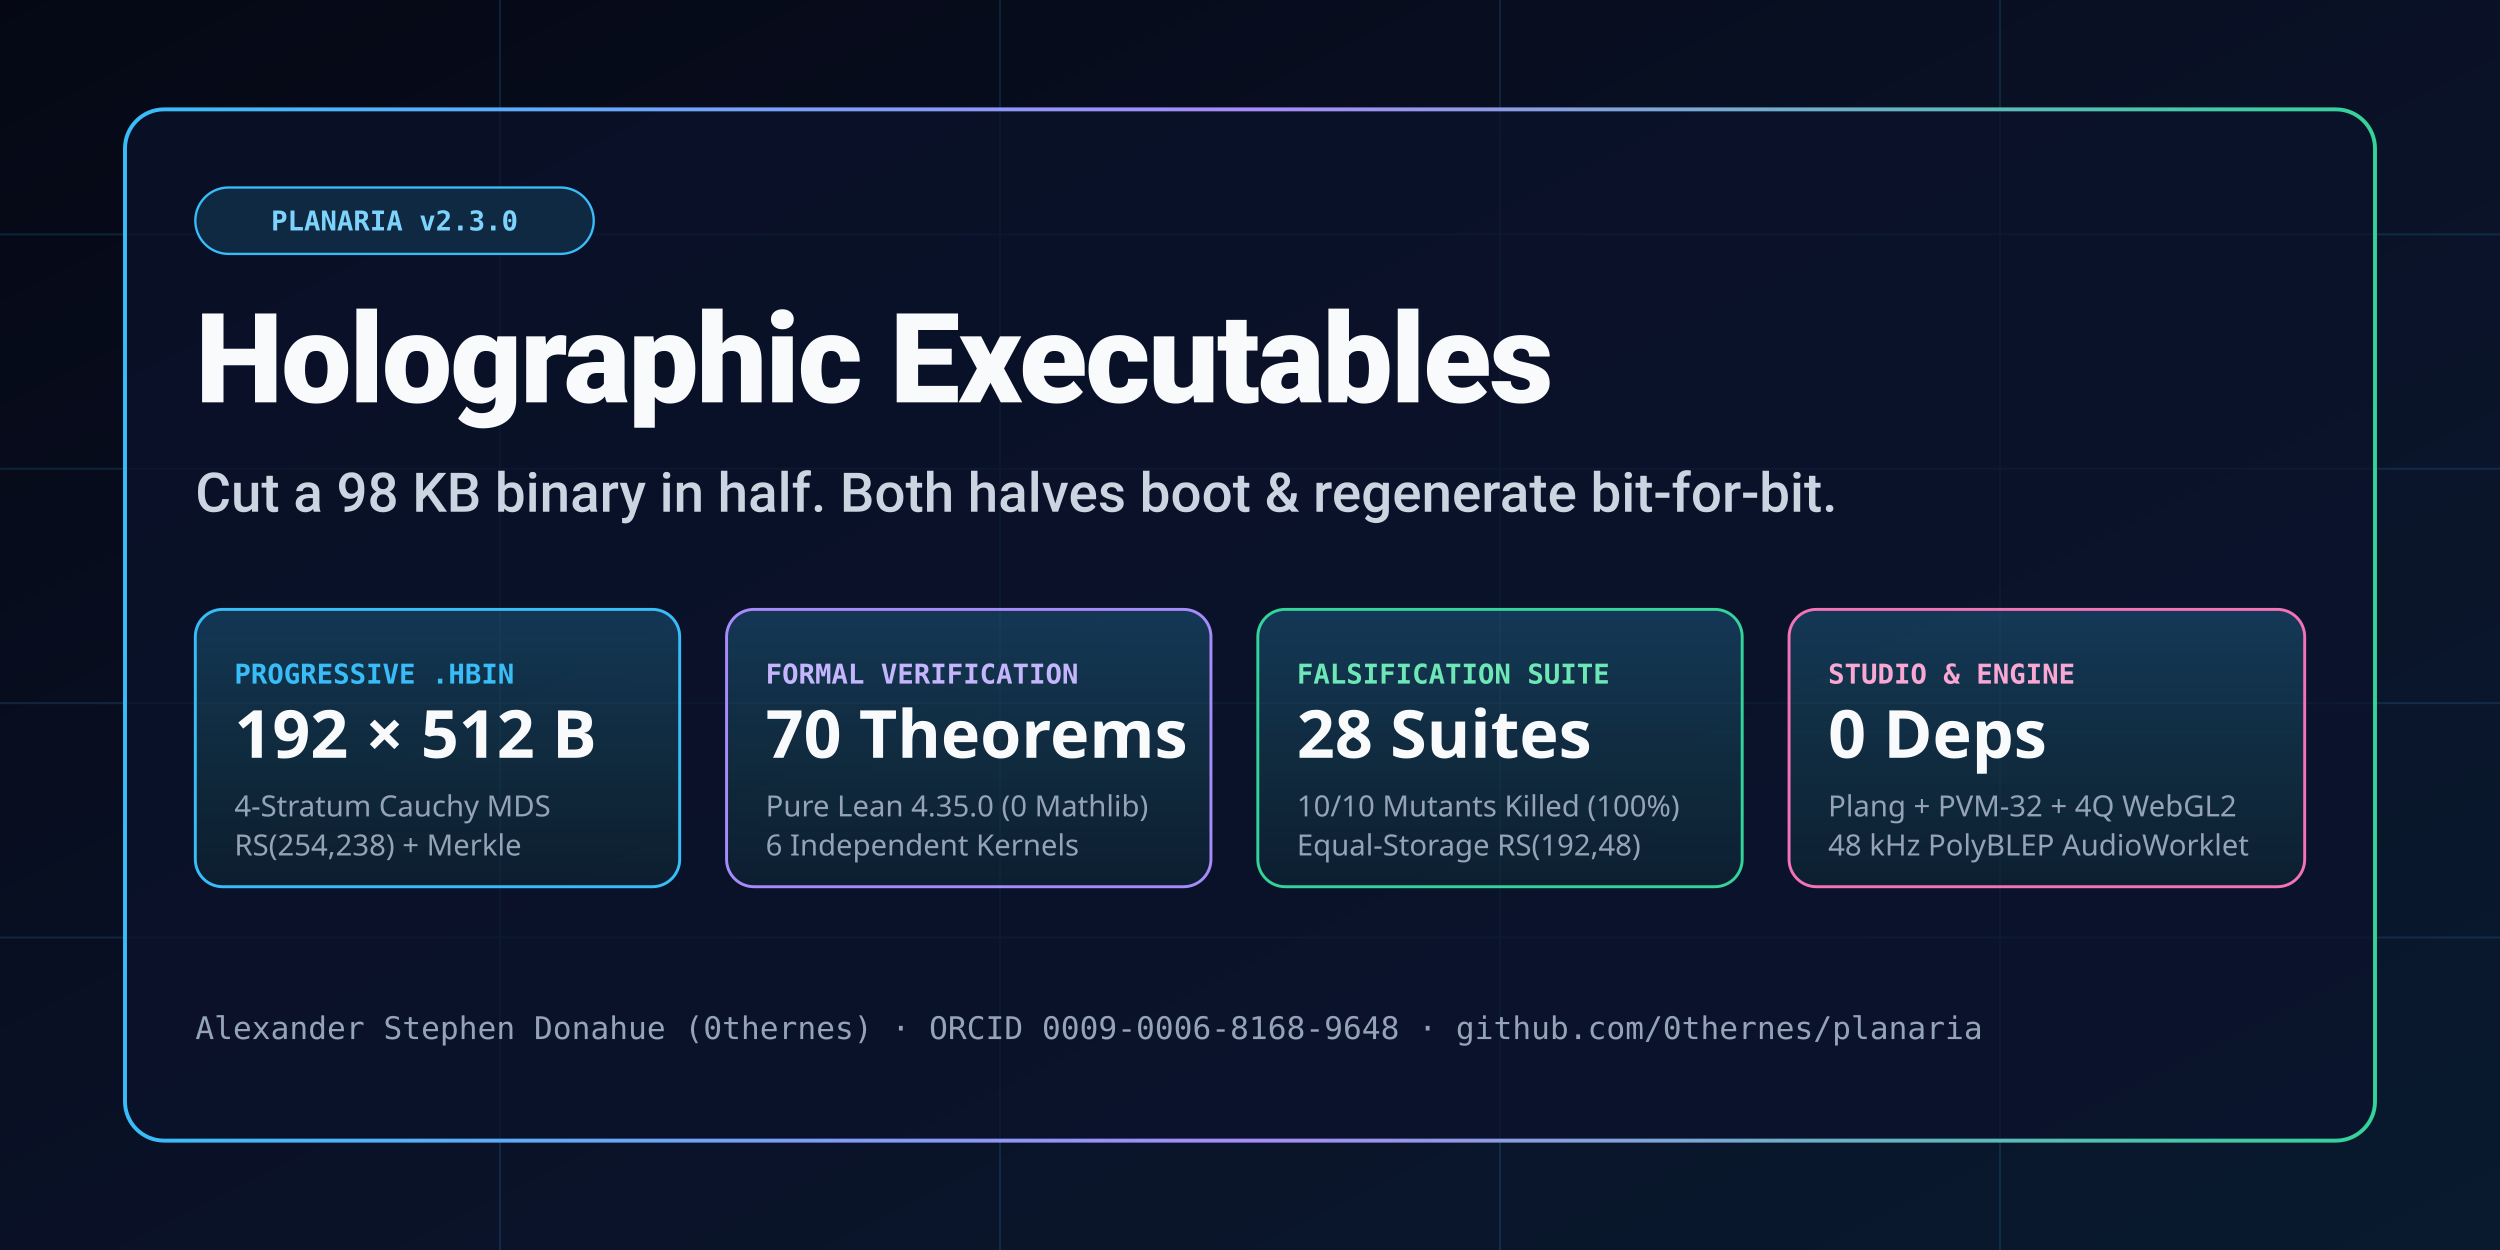
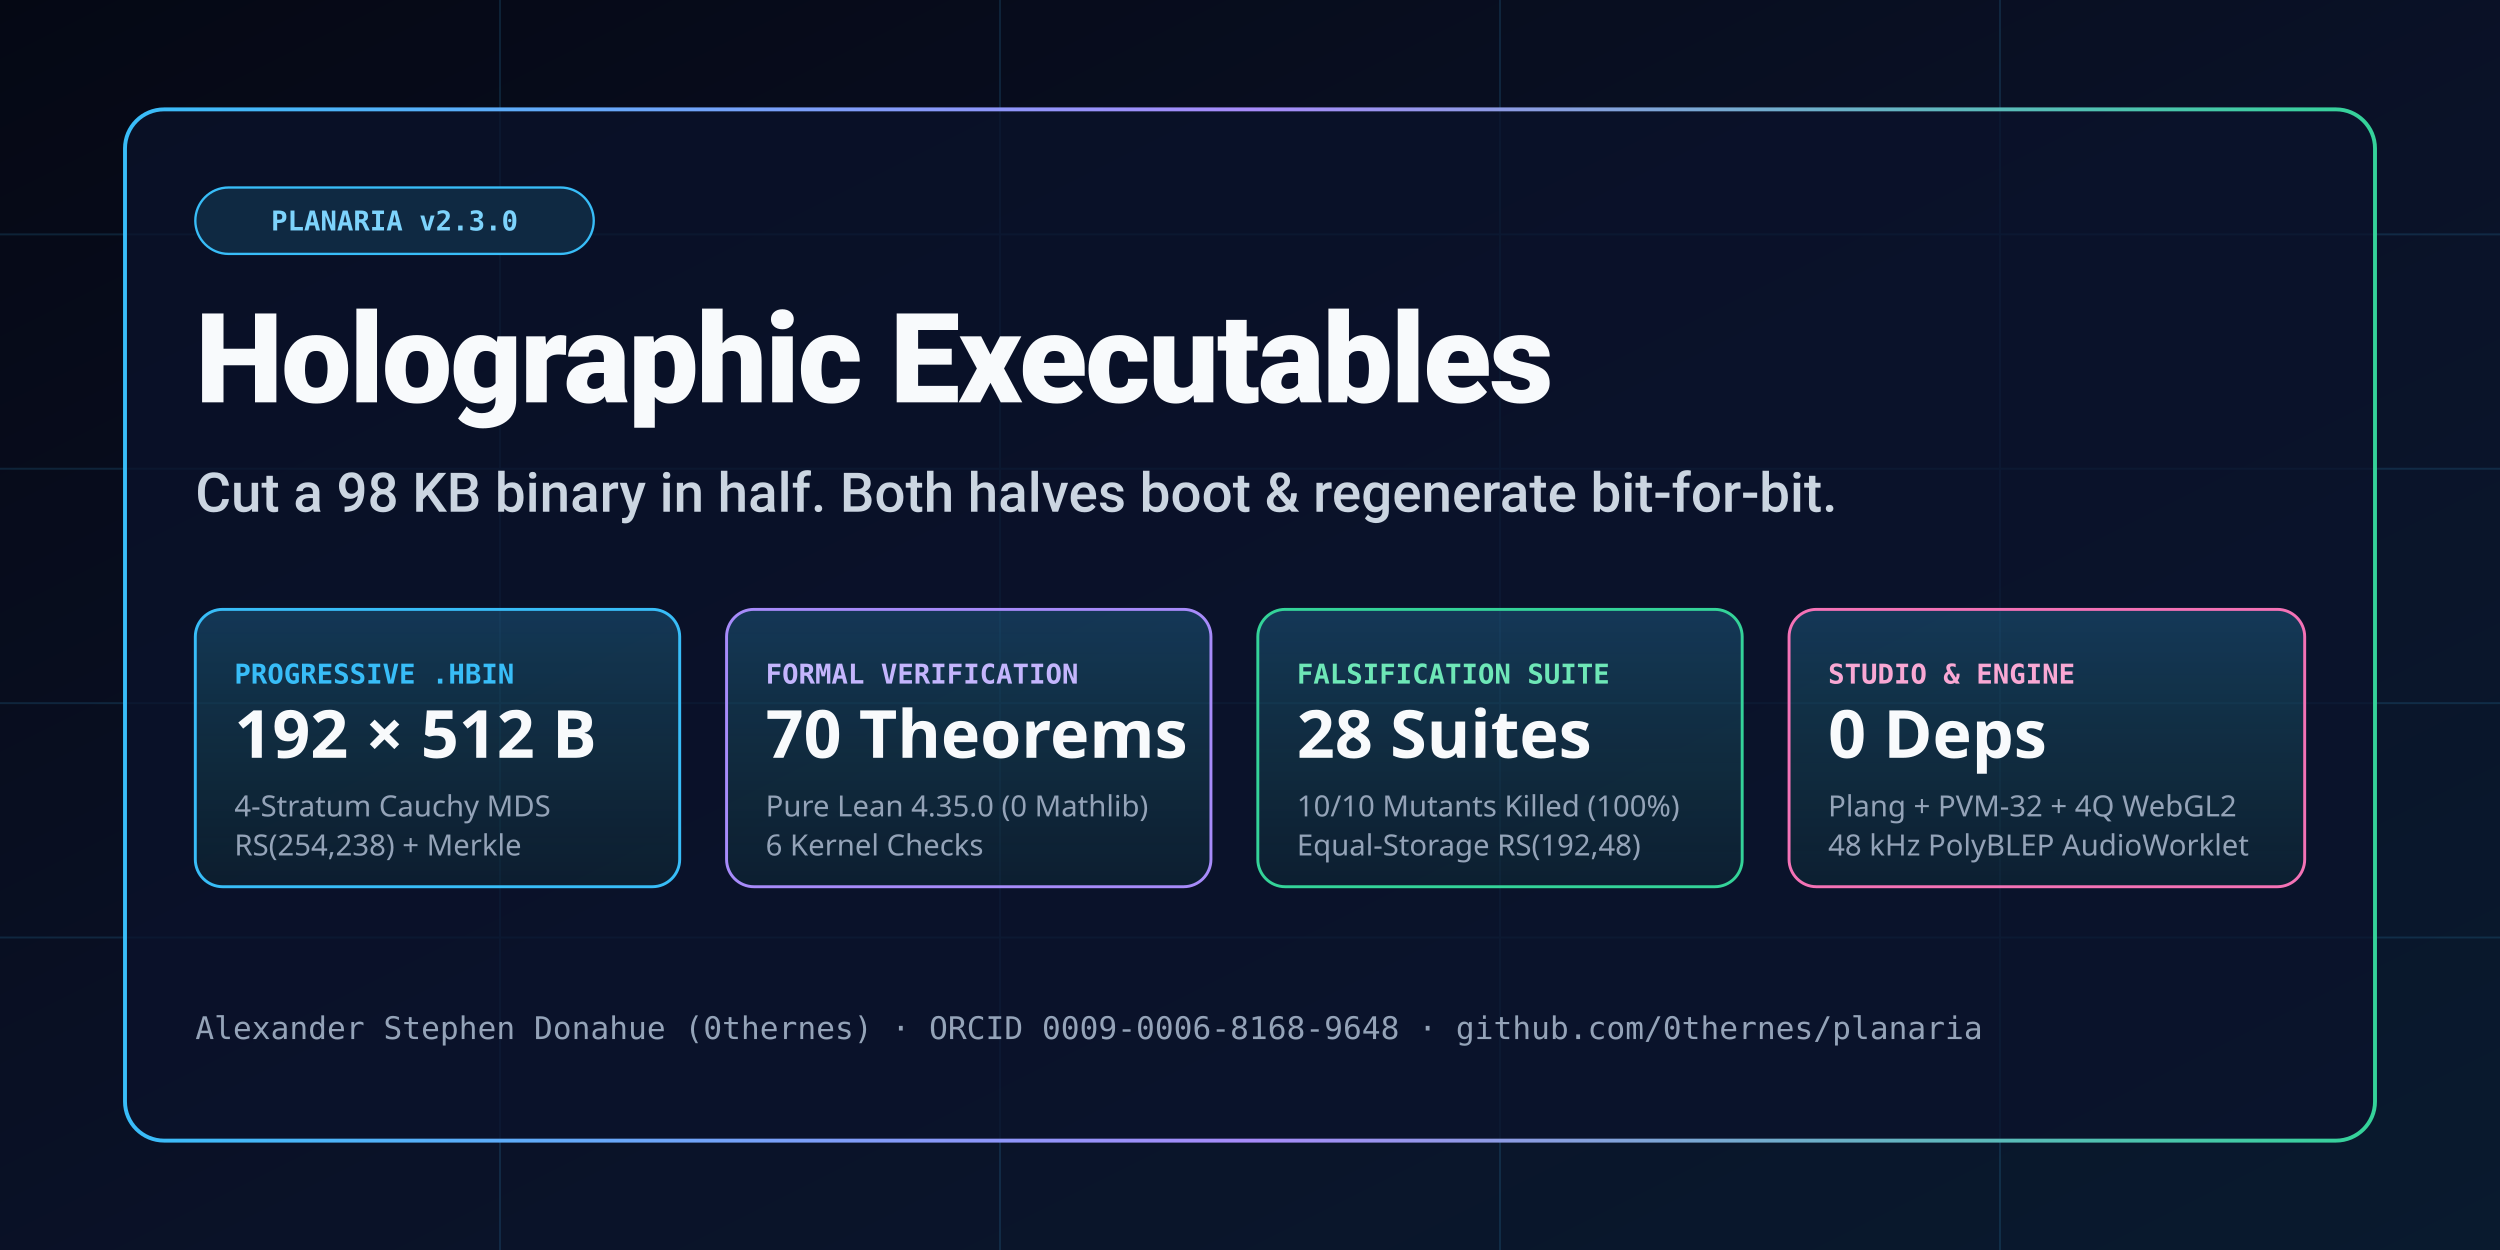
<svg xmlns="http://www.w3.org/2000/svg" width="1280" height="640" viewBox="0 0 1280 640" role="img" aria-label="PLANARIA v2.3.0 — Progressive Holographic Executable Architecture">
  <defs>
    <linearGradient id="bg" x1="0" y1="0" x2="1" y2="1">
      <stop offset="0%" stop-color="#050814" />
      <stop offset="55%" stop-color="#0a1228" />
      <stop offset="100%" stop-color="#091a2e" />
    </linearGradient>
    <linearGradient id="accent" x1="0" y1="0" x2="1" y2="0">
      <stop offset="0%" stop-color="#38bdf8" />
      <stop offset="50%" stop-color="#a78bfa" />
      <stop offset="100%" stop-color="#34d399" />
    </linearGradient>
    <linearGradient id="stratum" x1="0" y1="0" x2="0" y2="1">
      <stop offset="0%" stop-color="#38bdf8" stop-opacity="0.22" />
      <stop offset="100%" stop-color="#34d399" stop-opacity="0.06" />
    </linearGradient>
  </defs>
  <rect width="1280" height="640" fill="url(#bg)" />
  <g opacity="0.14" stroke="#38bdf8" stroke-width="1">
    <line x1="0" y1="120" x2="1280" y2="120" />
    <line x1="0" y1="240" x2="1280" y2="240" />
    <line x1="0" y1="360" x2="1280" y2="360" />
    <line x1="0" y1="480" x2="1280" y2="480" />
    <line x1="256" y1="0" x2="256" y2="640" />
    <line x1="512" y1="0" x2="512" y2="640" />
    <line x1="768" y1="0" x2="768" y2="640" />
    <line x1="1024" y1="0" x2="1024" y2="640" />
  </g>
  <rect x="64" y="56" width="1152" height="528" rx="20" fill="#0b132b" fill-opacity="0.72" stroke="url(#accent)" stroke-width="2" />
  <rect x="100" y="96" width="204" height="34" rx="17" fill="#0f2942" stroke="#38bdf8" stroke-width="1.2" />
  <text x="202" y="118" font-family="ui-monospace, SFMono-Regular, Menlo, Consolas, monospace" font-size="14" font-weight="700" fill="#7dd3fc" text-anchor="middle">PLANARIA v2.3.0</text>
  <text x="100" y="206" font-family="system-ui, -apple-system, Segoe UI, Roboto, sans-serif" font-size="64" font-weight="800" fill="#f8fafc" letter-spacing="-1">Holographic Executables</text>
  <text x="100" y="262" font-family="system-ui, -apple-system, Segoe UI, Roboto, sans-serif" font-size="28" font-weight="500" fill="#cbd5e1">Cut a 98 KB binary in half. Both halves boot &amp; regenerate bit-for-bit.</text>
  <g transform="translate(100, 312)">
    <rect x="0" y="0" width="248" height="142" rx="14" fill="url(#stratum)" stroke="#38bdf8" stroke-width="1.5" />
    <text x="20" y="38" font-family="ui-monospace, monospace" font-size="14" font-weight="700" fill="#38bdf8">PROGRESSIVE .HBIN</text>
    <text x="20" y="76" font-family="system-ui, sans-serif" font-size="34" font-weight="800" fill="#f8fafc">192 × 512 B</text>
    <text x="20" y="106" font-family="system-ui, sans-serif" font-size="15" fill="#94a3b8">4-Stratum Cauchy MDS</text>
    <text x="20" y="126" font-family="system-ui, sans-serif" font-size="15" fill="#94a3b8">RS(254,238) + Merkle</text>
    <rect x="272" y="0" width="248" height="142" rx="14" fill="url(#stratum)" stroke="#a78bfa" stroke-width="1.5" />
    <text x="292" y="38" font-family="ui-monospace, monospace" font-size="14" font-weight="700" fill="#c4b5fd">FORMAL VERIFICATION</text>
    <text x="292" y="76" font-family="system-ui, sans-serif" font-size="34" font-weight="800" fill="#f8fafc">70 Theorems</text>
    <text x="292" y="106" font-family="system-ui, sans-serif" font-size="15" fill="#94a3b8">Pure Lean 4.35.0 (0 Mathlib)</text>
-     <text x="292" y="126" font-family="system-ui, sans-serif" font-size="15" fill="#94a3b8">6 Independent Kernels</text>
+     <text x="292" y="126" font-family="system-ui, sans-serif" font-size="15" fill="#94a3b8">6 Kernel Checks</text>
    <rect x="544" y="0" width="248" height="142" rx="14" fill="url(#stratum)" stroke="#34d399" stroke-width="1.5" />
    <text x="564" y="38" font-family="ui-monospace, monospace" font-size="14" font-weight="700" fill="#6ee7b7">FALSIFICATION SUITE</text>
    <text x="564" y="76" font-family="system-ui, sans-serif" font-size="34" font-weight="800" fill="#f8fafc">28 Suites</text>
    <text x="564" y="106" font-family="system-ui, sans-serif" font-size="15" fill="#94a3b8">10/10 Mutants Killed (100%)</text>
    <text x="564" y="126" font-family="system-ui, sans-serif" font-size="15" fill="#94a3b8">Equal-Storage RS(192,48)</text>
    <rect x="816" y="0" width="264" height="142" rx="14" fill="url(#stratum)" stroke="#f472b6" stroke-width="1.5" />
    <text x="836" y="38" font-family="ui-monospace, monospace" font-size="14" font-weight="700" fill="#f9a8d4">STUDIO &amp; ENGINE</text>
    <text x="836" y="76" font-family="system-ui, sans-serif" font-size="34" font-weight="800" fill="#f8fafc">0 Deps</text>
    <text x="836" y="106" font-family="system-ui, sans-serif" font-size="15" fill="#94a3b8">Plang + PVM-32 + 4Q WebGL2</text>
    <text x="836" y="126" font-family="system-ui, sans-serif" font-size="15" fill="#94a3b8">48 kHz PolyBLEP AudioWorklet</text>
  </g>
  <text x="100" y="532" font-family="ui-monospace, SFMono-Regular, Menlo, Consolas, monospace" font-size="16" fill="#94a3b8">Alexander Stephen Donahue (0thernes) · ORCID 0009-0006-8168-9648 · github.com/0thernes/planaria</text>
</svg>
